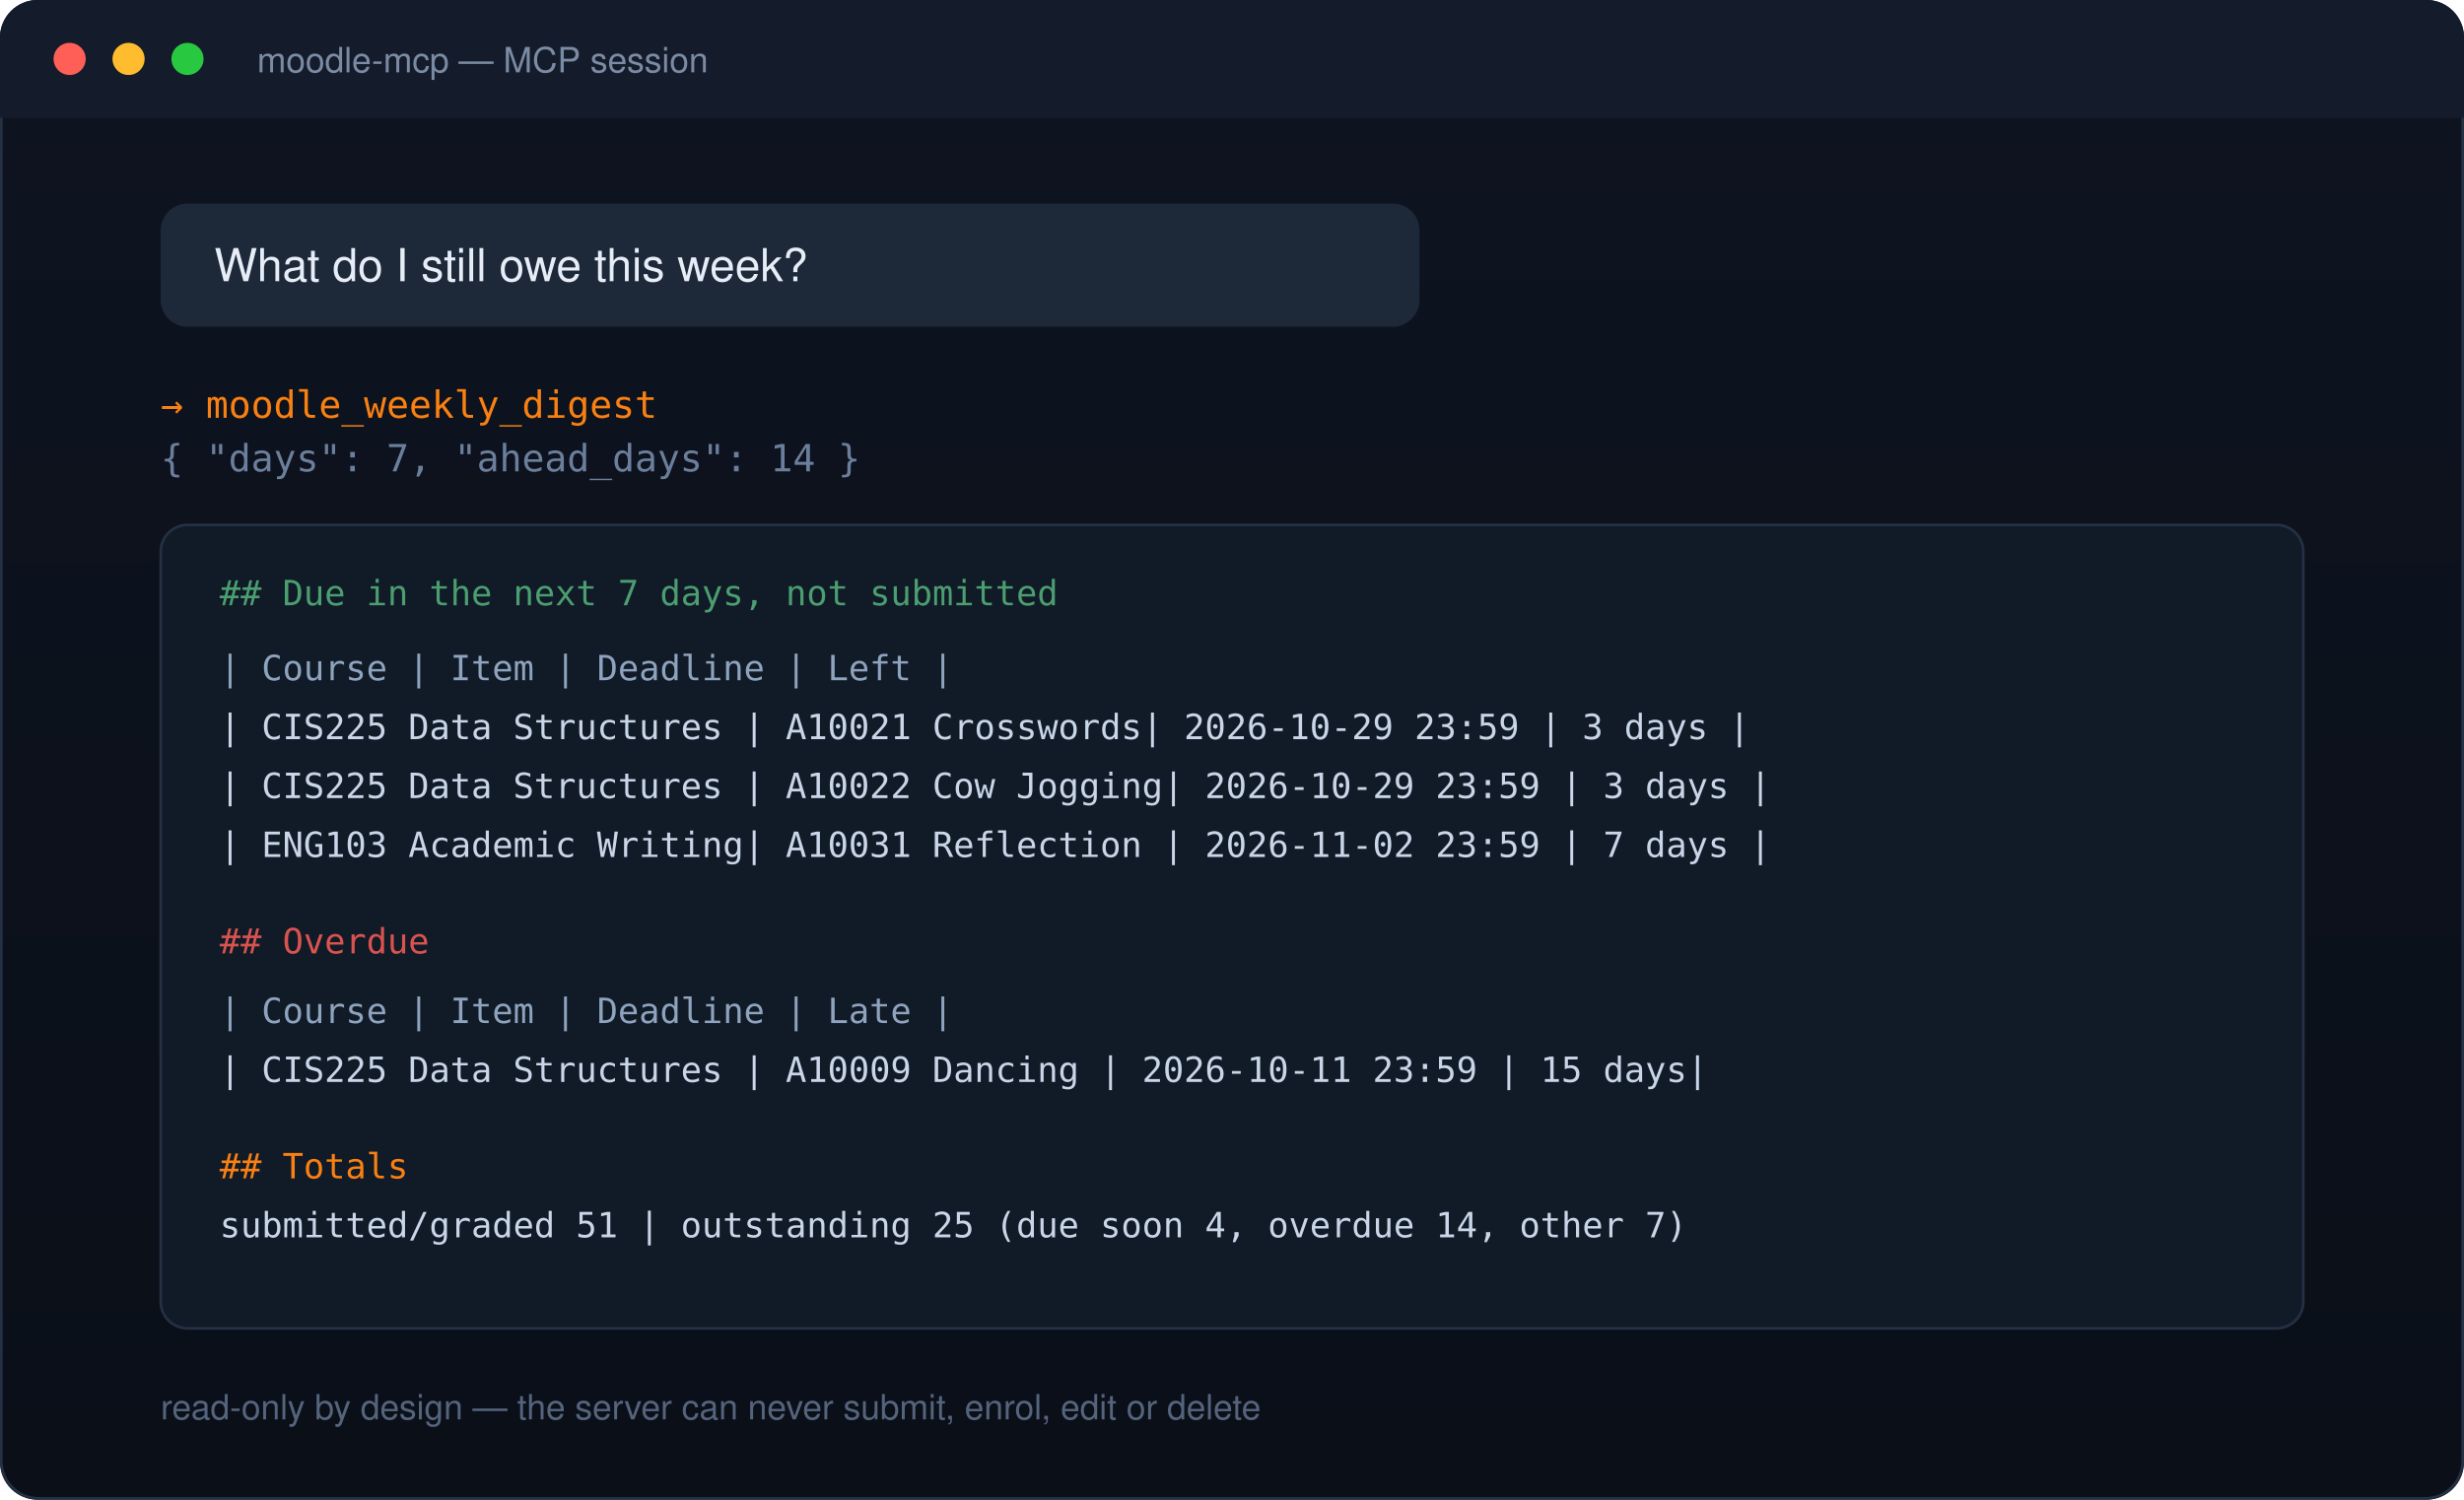
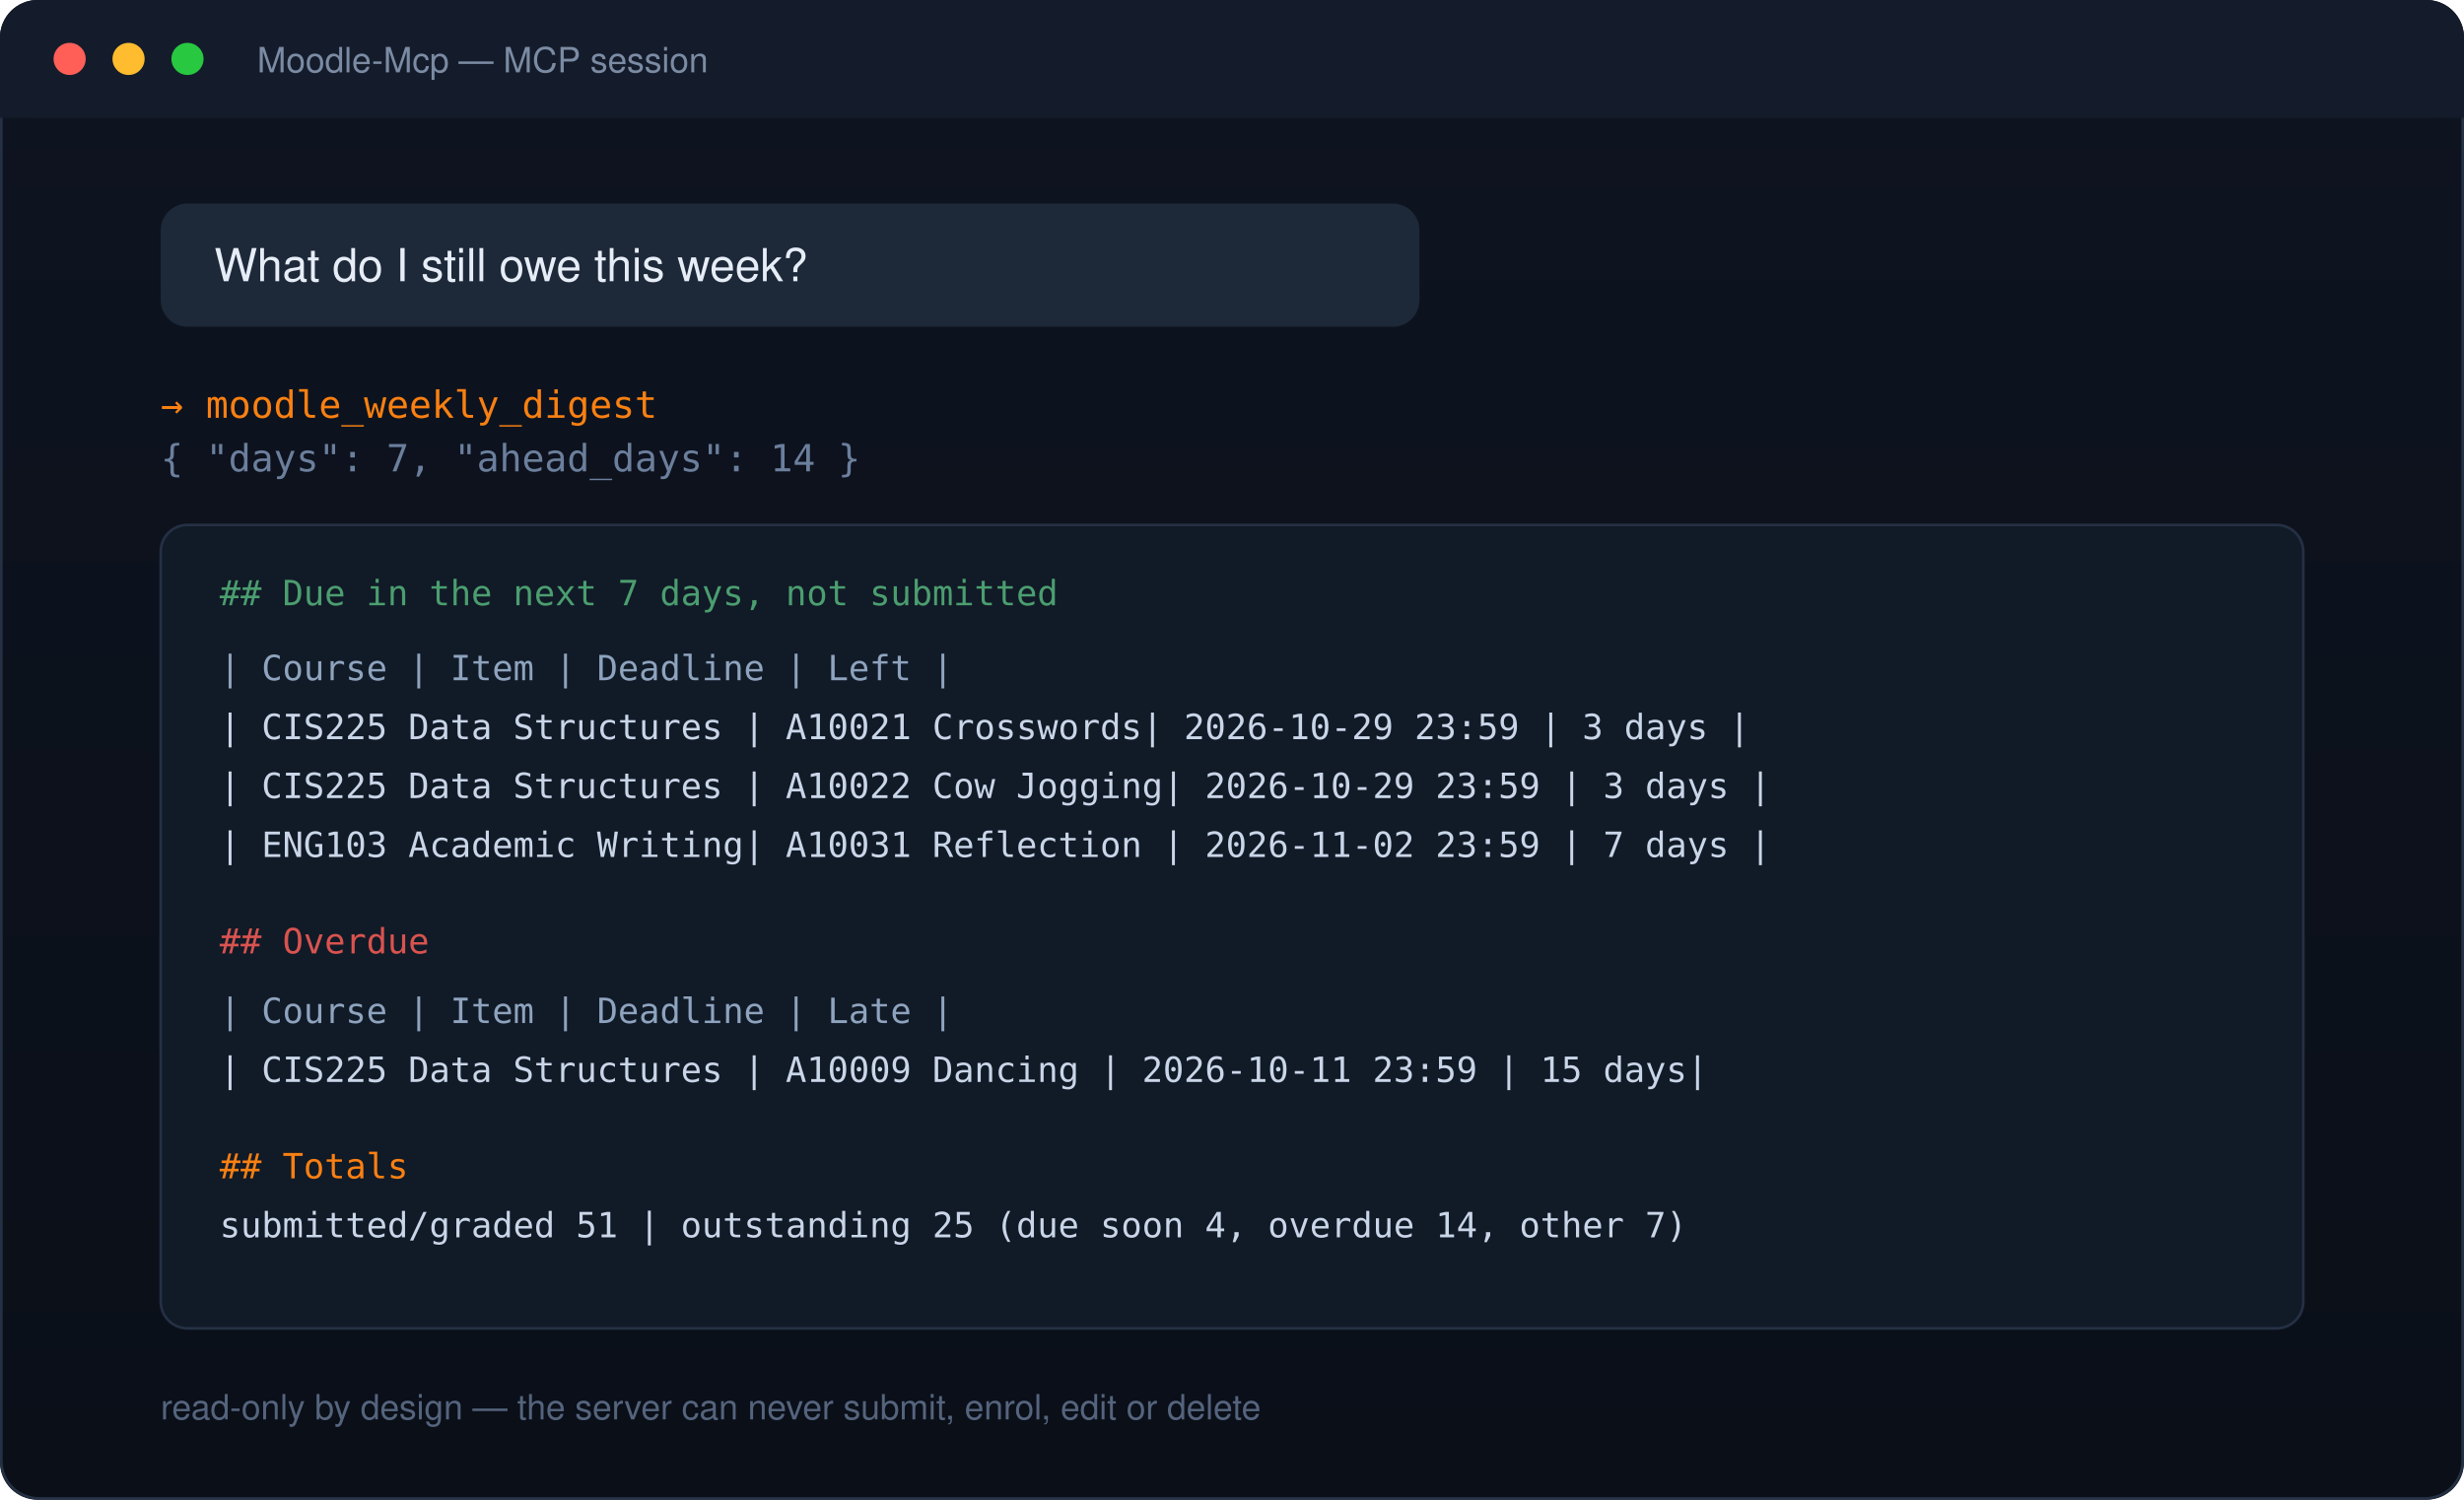
<svg xmlns="http://www.w3.org/2000/svg" width="920" height="560" viewBox="0 0 920 560" role="img" aria-label="Example MCP session: agent asks what is due this week and receives a Moodle digest">
  <defs>
    <linearGradient id="bg" x1="0" y1="0" x2="0" y2="1">
      <stop offset="0%" stop-color="#0e1420" />
      <stop offset="100%" stop-color="#0a0f18" />
    </linearGradient>
  </defs>
  <rect width="920" height="560" rx="14" fill="url(#bg)" />
  <rect x="0.5" y="0.5" width="919" height="559" rx="14" fill="none" stroke="#243043" />
  <rect width="920" height="44" rx="14" fill="#141c2b" />
  <rect y="30" width="920" height="14" fill="#141c2b" />
  <circle cx="26" cy="22" r="6" fill="#ff5f57" />
  <circle cx="48" cy="22" r="6" fill="#febc2e" />
  <circle cx="70" cy="22" r="6" fill="#28c840" />
-   <text x="96" y="27" font-family="Segoe UI, Helvetica, Arial, sans-serif" font-size="13" fill="#7b8ba3">moodle-mcp — MCP session</text>
+   <text x="96" y="27" font-family="Segoe UI, Helvetica, Arial, sans-serif" font-size="13" fill="#7b8ba3">Moodle-Mcp — MCP session</text>
  <rect x="60" y="76" width="470" height="46" rx="10" fill="#1d2839" />
  <text x="80" y="105" font-family="Segoe UI, Helvetica, Arial, sans-serif" font-size="17" fill="#e6edf7">What do I still owe this week?</text>
  <text x="60" y="156" font-family="Consolas, Menlo, monospace" font-size="14" fill="#f98012">→ moodle_weekly_digest</text>
  <text x="60" y="176" font-family="Consolas, Menlo, monospace" font-size="14" fill="#6b7f9c">{ "days": 7, "ahead_days": 14 }</text>
  <rect x="60" y="196" width="800" height="300" rx="10" fill="#111a27" stroke="#243043" />
  <text x="82" y="226" font-family="Consolas, Menlo, monospace" font-size="13" fill="#4b9e6f">## Due in the next 7 days, not submitted</text>
  <text x="82" y="254" font-family="Consolas, Menlo, monospace" font-size="13" fill="#8ea3bd">| Course                  | Item             | Deadline            | Left   |</text>
  <text x="82" y="276" font-family="Consolas, Menlo, monospace" font-size="13" fill="#c9d6e8">| CIS225 Data Structures  | A10021 Crosswords| 2026-10-29 23:59    | 3 days |</text>
  <text x="82" y="298" font-family="Consolas, Menlo, monospace" font-size="13" fill="#c9d6e8">| CIS225 Data Structures  | A10022 Cow Jogging| 2026-10-29 23:59   | 3 days |</text>
  <text x="82" y="320" font-family="Consolas, Menlo, monospace" font-size="13" fill="#c9d6e8">| ENG103 Academic Writing| A10031 Reflection | 2026-11-02 23:59    | 7 days |</text>
  <text x="82" y="356" font-family="Consolas, Menlo, monospace" font-size="13" fill="#d9534f">## Overdue</text>
  <text x="82" y="382" font-family="Consolas, Menlo, monospace" font-size="13" fill="#8ea3bd">| Course                  | Item             | Deadline            | Late   |</text>
  <text x="82" y="404" font-family="Consolas, Menlo, monospace" font-size="13" fill="#c9d6e8">| CIS225 Data Structures  | A10009 Dancing   | 2026-10-11 23:59    | 15 days|</text>
  <text x="82" y="440" font-family="Consolas, Menlo, monospace" font-size="13" fill="#f98012">## Totals</text>
  <text x="82" y="462" font-family="Consolas, Menlo, monospace" font-size="13" fill="#c9d6e8">submitted/graded 51 | outstanding 25 (due soon 4, overdue 14, other 7)</text>
  <text x="60" y="530" font-family="Segoe UI, Helvetica, Arial, sans-serif" font-size="13" fill="#55647d">read-only by design — the server can never submit, enrol, edit or delete</text>
</svg>
